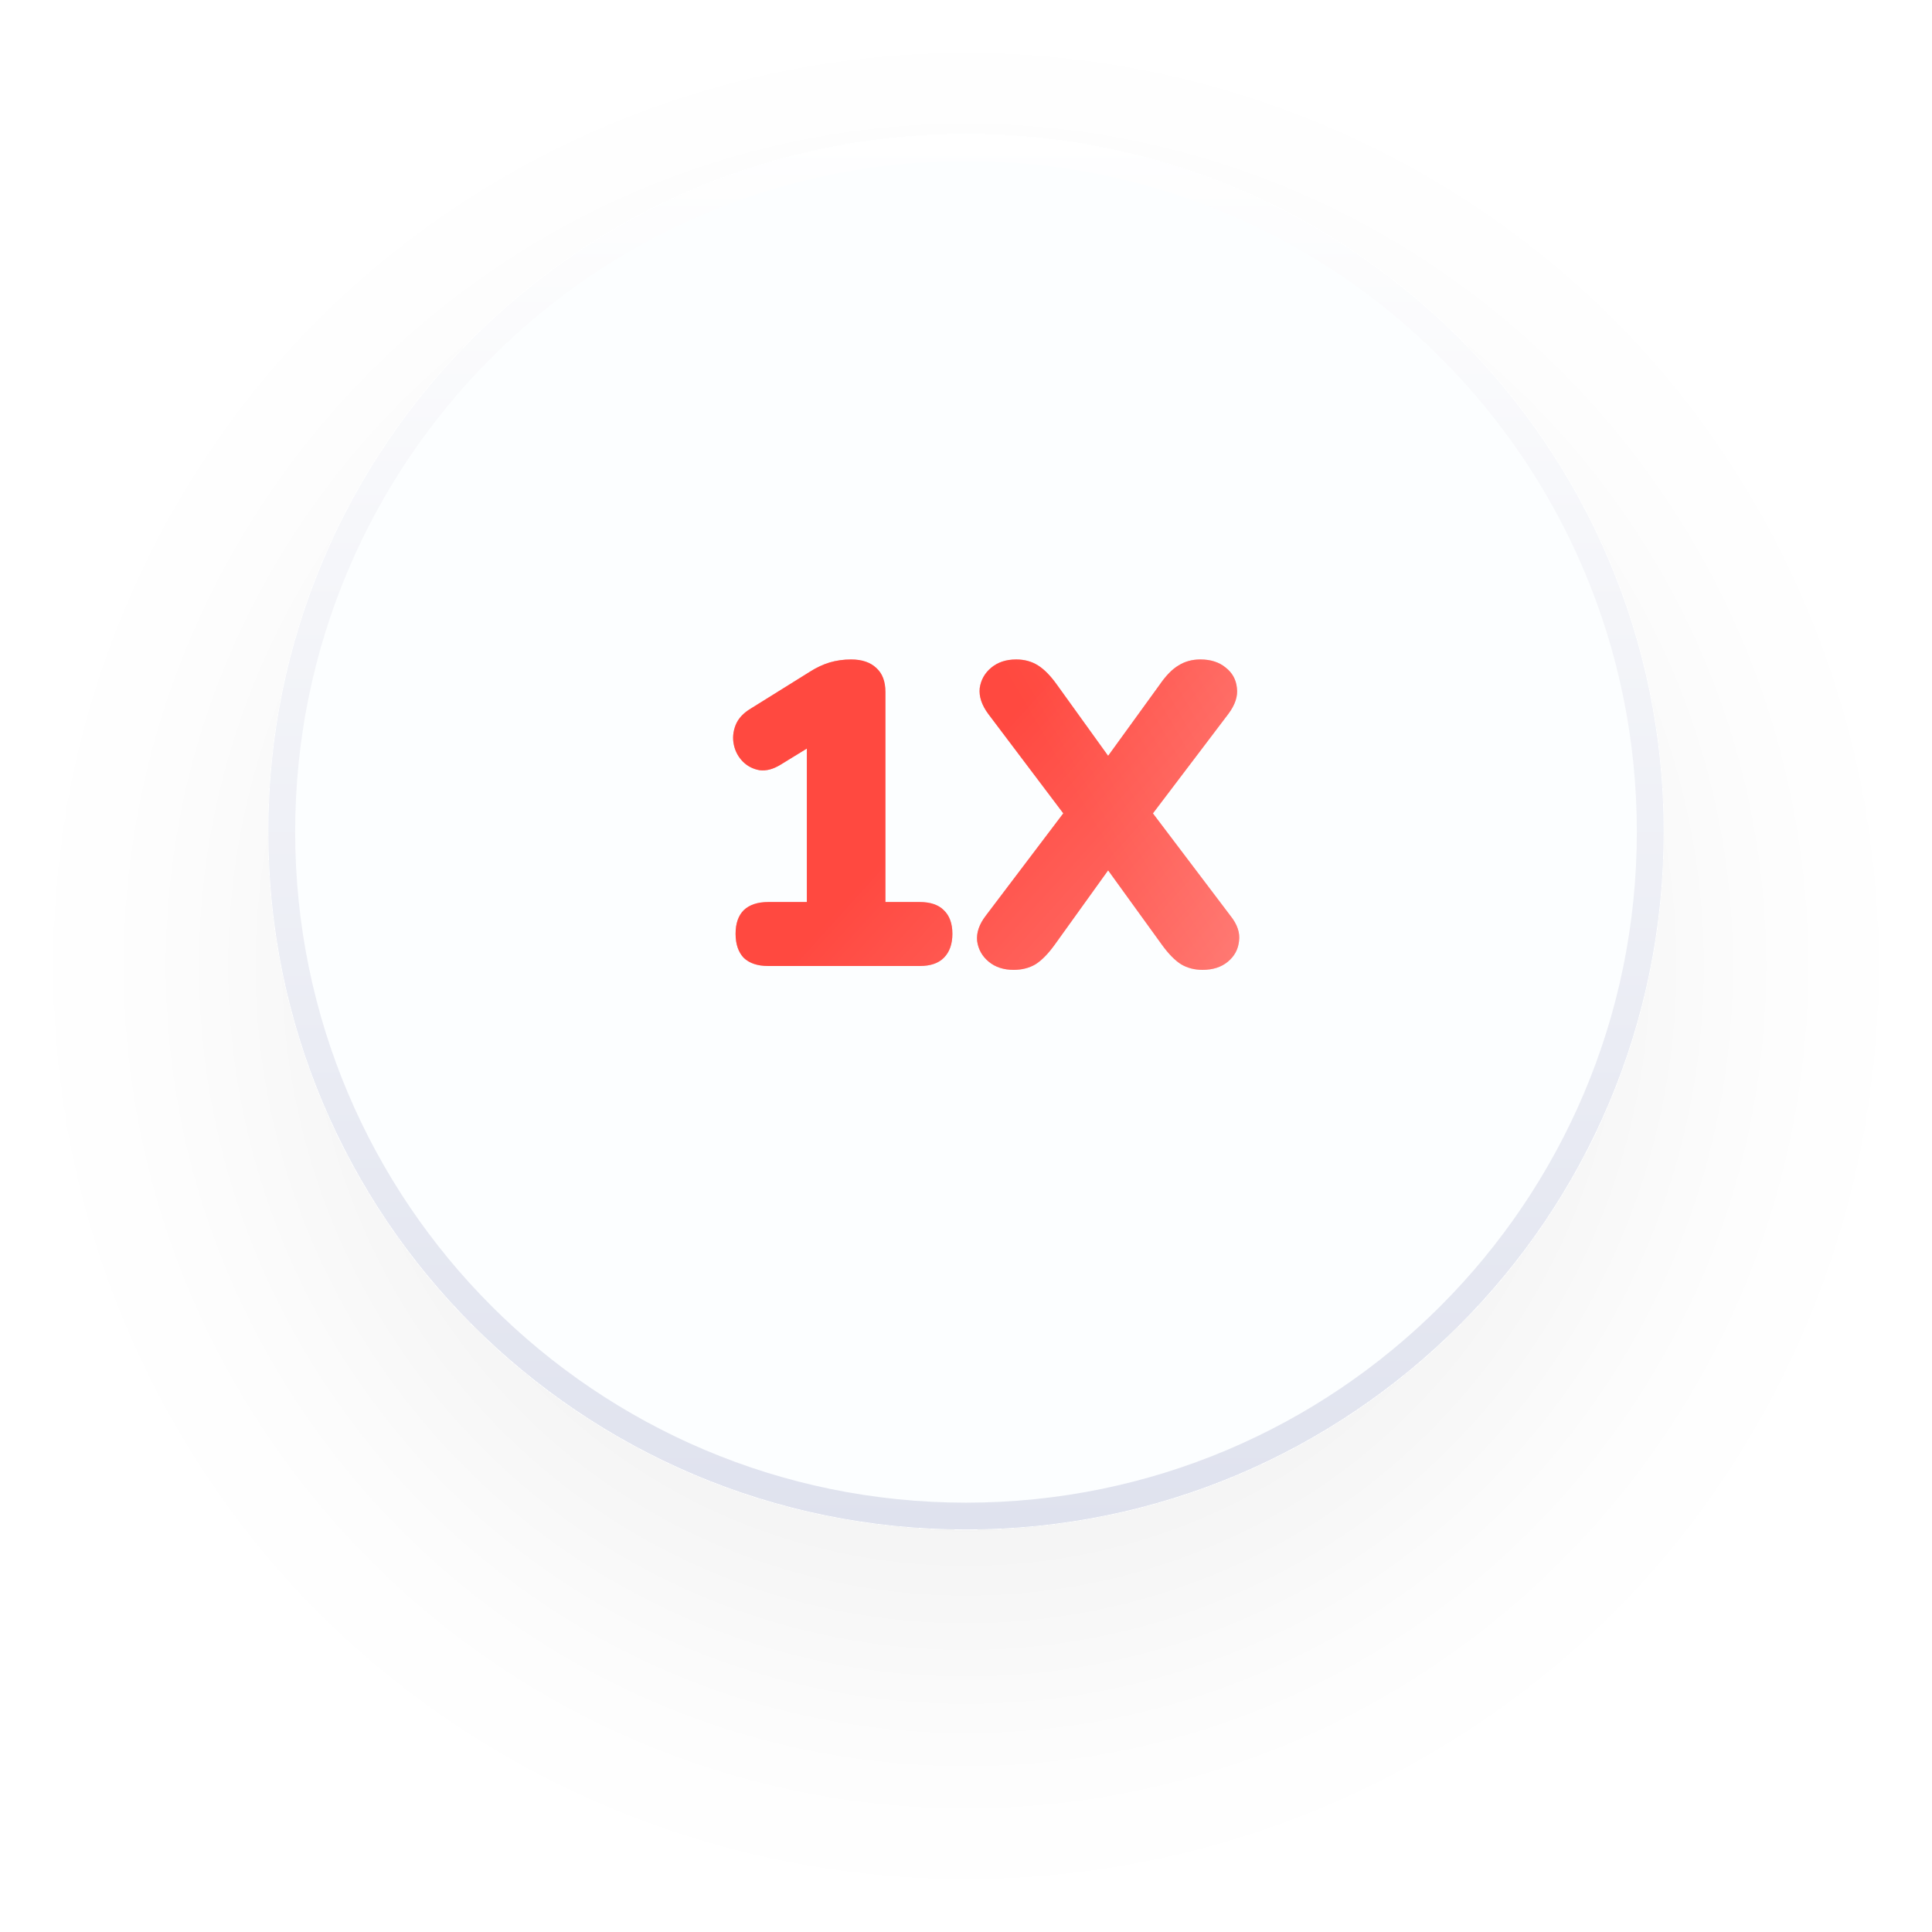
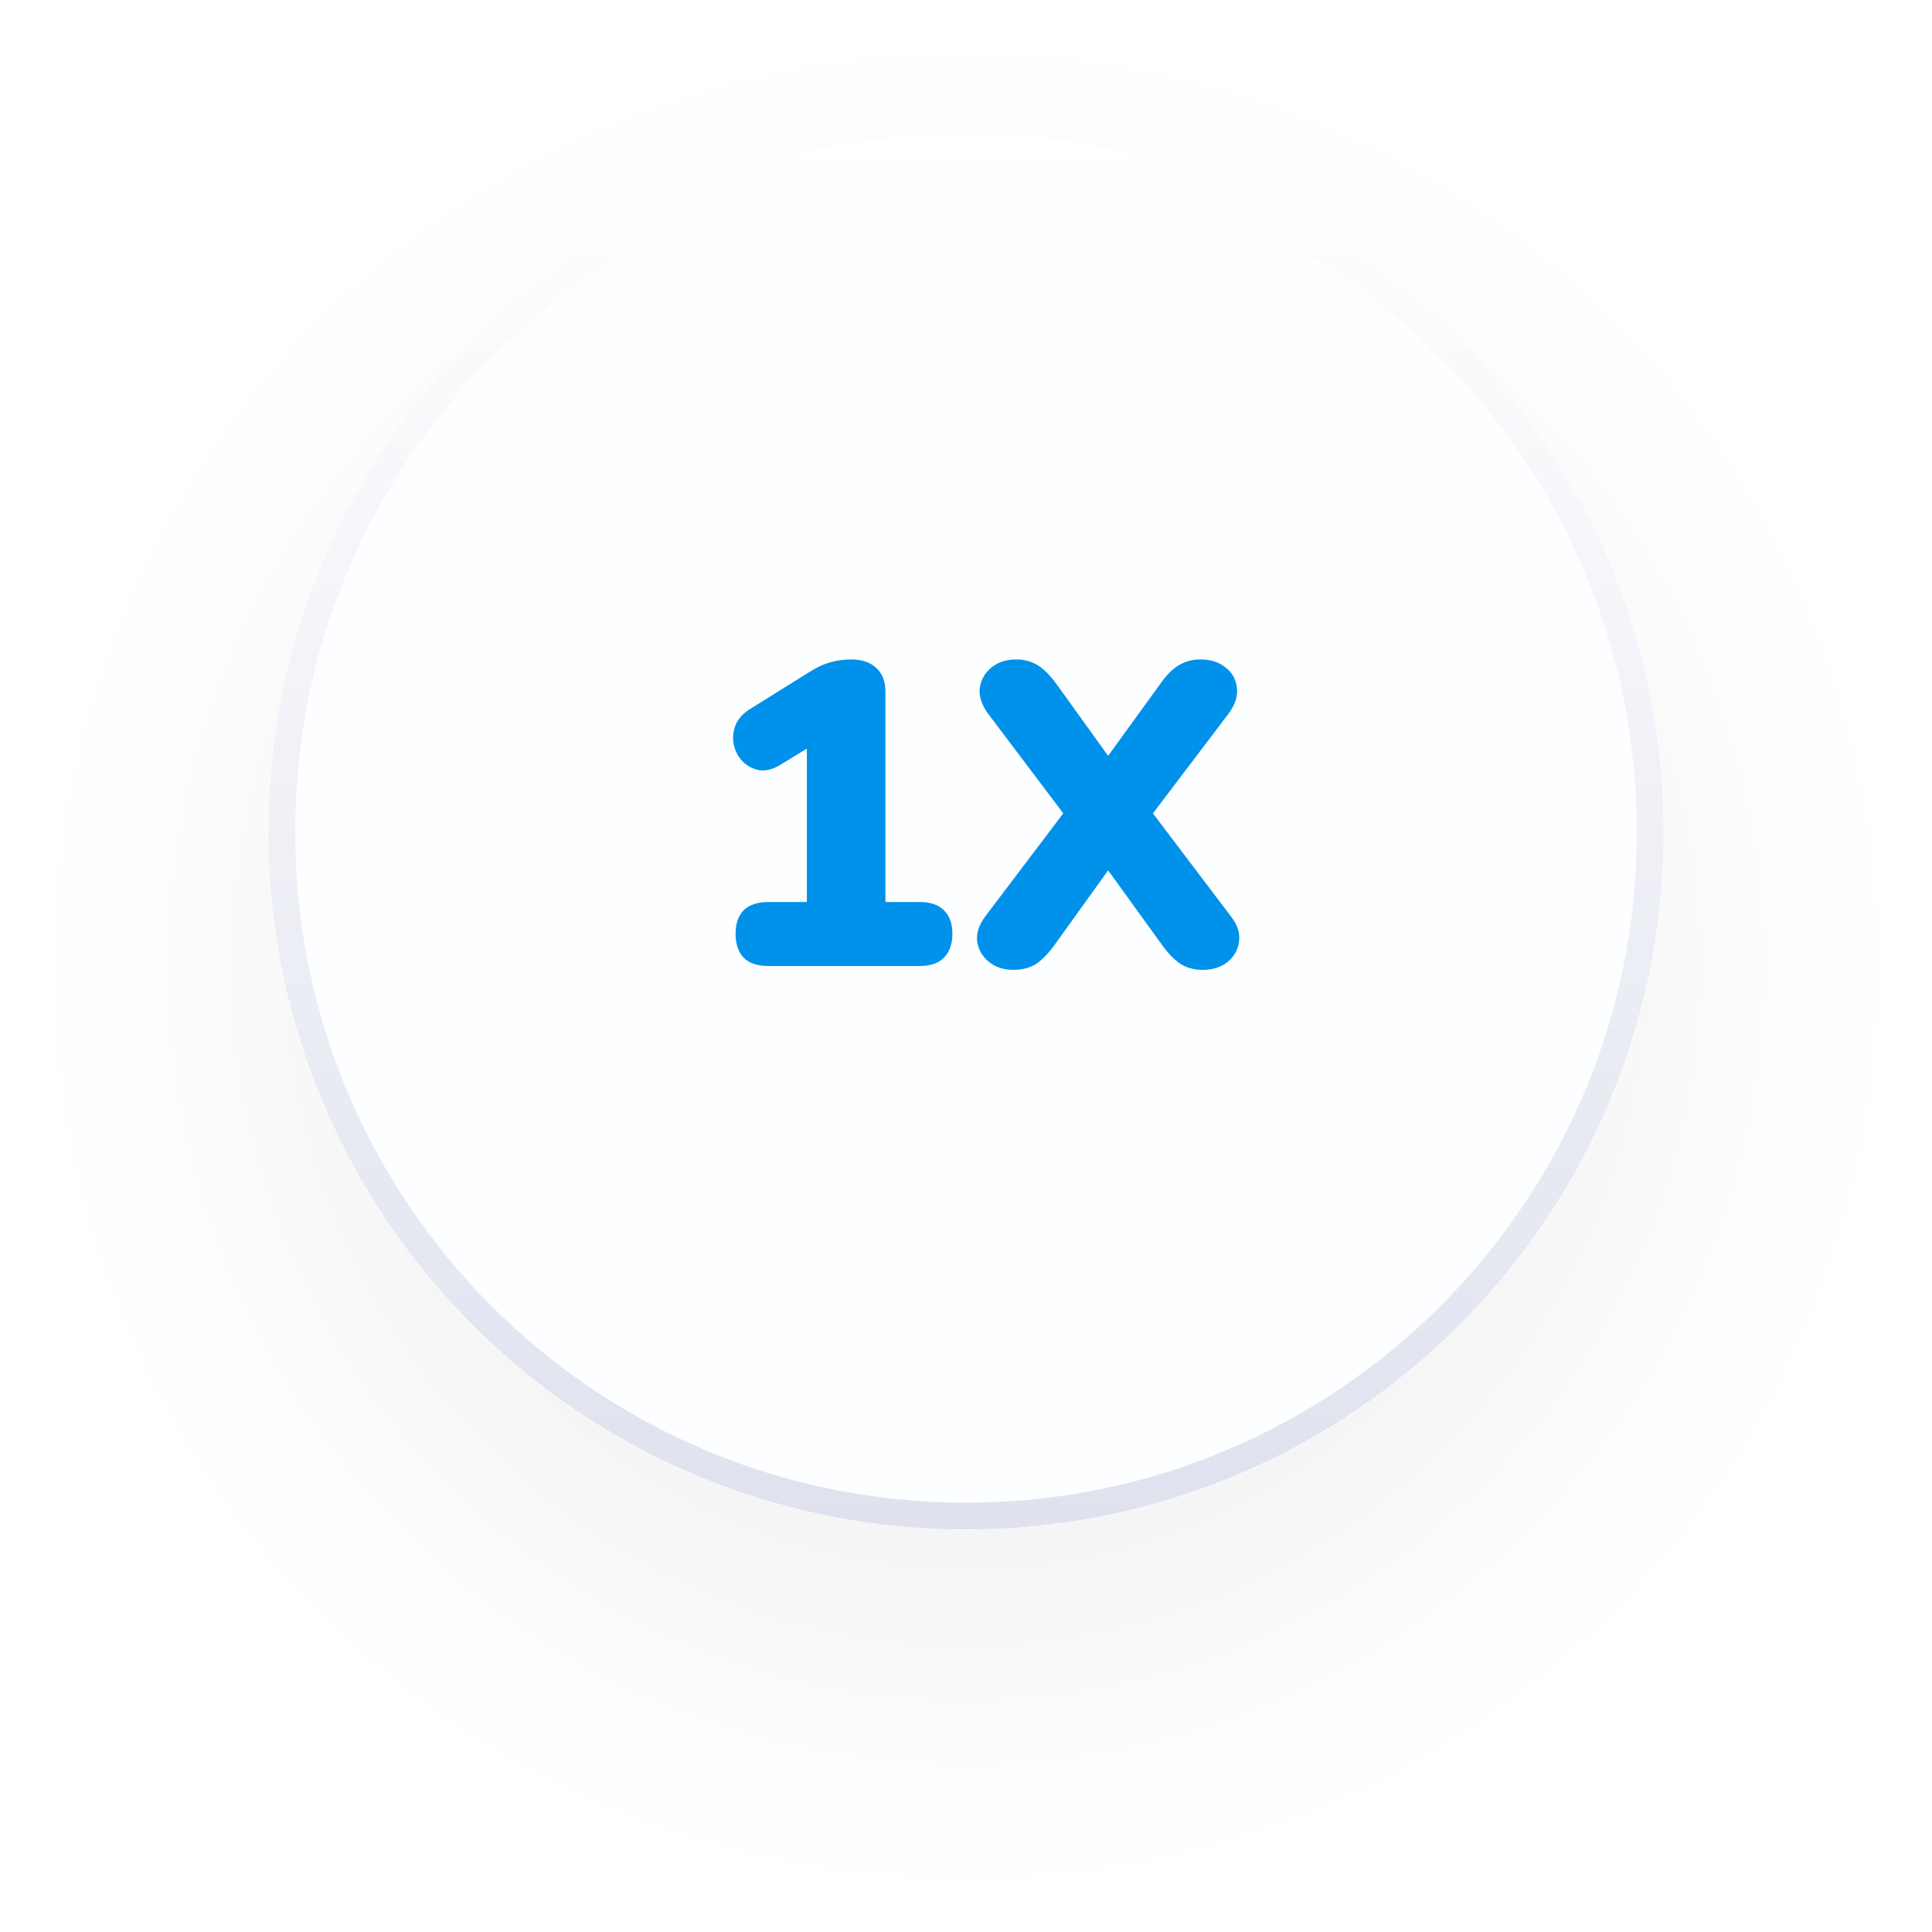
<svg xmlns="http://www.w3.org/2000/svg" width="72" height="72" viewBox="0 0 72 72" fill="none">
-   <g filter="url(#filter0_d_14_28698)">
+   <g filter="url(#filter0_d_55_24716)">
    <circle cx="36" cy="31" r="26" fill="#FCFEFF" />
-     <circle cx="36" cy="31" r="25.5" stroke="url(#paint0_linear_14_28698)" />
+     <circle cx="36" cy="31" r="25.5" stroke="url(#paint0_linear_55_24716)" />
  </g>
-   <path d="M28.629 36C28.235 36 27.93 35.899 27.717 35.696C27.515 35.483 27.413 35.184 27.413 34.8C27.413 34.416 27.515 34.123 27.717 33.92C27.93 33.717 28.235 33.616 28.629 33.616H30.069V27.072H31.413L29.093 28.496C28.816 28.667 28.555 28.736 28.309 28.704C28.064 28.661 27.856 28.555 27.685 28.384C27.515 28.213 27.402 28.005 27.349 27.76C27.296 27.515 27.317 27.269 27.413 27.024C27.509 26.779 27.701 26.571 27.989 26.4L30.197 25.024C30.432 24.875 30.672 24.763 30.917 24.688C31.173 24.613 31.44 24.576 31.717 24.576C32.123 24.576 32.437 24.683 32.661 24.896C32.885 25.099 32.997 25.397 32.997 25.792V33.616H34.277C34.672 33.616 34.971 33.717 35.173 33.92C35.386 34.123 35.493 34.416 35.493 34.8C35.493 35.184 35.386 35.483 35.173 35.696C34.971 35.899 34.672 36 34.277 36H28.629ZM37.775 36.144C37.402 36.144 37.092 36.043 36.847 35.84C36.602 35.637 36.458 35.381 36.415 35.072C36.383 34.763 36.49 34.448 36.735 34.128L40.127 29.648V30.976L36.831 26.608C36.586 26.277 36.479 25.957 36.511 25.648C36.554 25.339 36.698 25.083 36.943 24.88C37.188 24.677 37.498 24.576 37.871 24.576C38.18 24.576 38.452 24.651 38.687 24.8C38.922 24.949 39.156 25.189 39.391 25.52L41.775 28.832H40.815L43.215 25.52C43.45 25.179 43.684 24.939 43.919 24.8C44.154 24.651 44.426 24.576 44.735 24.576C45.119 24.576 45.434 24.677 45.679 24.88C45.924 25.072 46.063 25.323 46.095 25.632C46.138 25.941 46.031 26.267 45.775 26.608L42.463 30.976V29.648L45.855 34.128C46.111 34.448 46.218 34.763 46.175 35.072C46.143 35.381 46.004 35.637 45.759 35.84C45.514 36.043 45.199 36.144 44.815 36.144C44.516 36.144 44.25 36.075 44.015 35.936C43.78 35.787 43.54 35.541 43.295 35.2L40.831 31.792H41.759L39.311 35.2C39.066 35.541 38.826 35.787 38.591 35.936C38.356 36.075 38.084 36.144 37.775 36.144Z" fill="url(#paint1_linear_14_28698)" />
-   <path d="M28.629 36C28.235 36 27.93 35.899 27.717 35.696C27.515 35.483 27.413 35.184 27.413 34.8C27.413 34.416 27.515 34.123 27.717 33.92C27.93 33.717 28.235 33.616 28.629 33.616H30.069V27.072H31.413L29.093 28.496C28.816 28.667 28.555 28.736 28.309 28.704C28.064 28.661 27.856 28.555 27.685 28.384C27.515 28.213 27.402 28.005 27.349 27.76C27.296 27.515 27.317 27.269 27.413 27.024C27.509 26.779 27.701 26.571 27.989 26.4L30.197 25.024C30.432 24.875 30.672 24.763 30.917 24.688C31.173 24.613 31.44 24.576 31.717 24.576C32.123 24.576 32.437 24.683 32.661 24.896C32.885 25.099 32.997 25.397 32.997 25.792V33.616H34.277C34.672 33.616 34.971 33.717 35.173 33.92C35.386 34.123 35.493 34.416 35.493 34.8C35.493 35.184 35.386 35.483 35.173 35.696C34.971 35.899 34.672 36 34.277 36H28.629ZM37.775 36.144C37.402 36.144 37.092 36.043 36.847 35.84C36.602 35.637 36.458 35.381 36.415 35.072C36.383 34.763 36.49 34.448 36.735 34.128L40.127 29.648V30.976L36.831 26.608C36.586 26.277 36.479 25.957 36.511 25.648C36.554 25.339 36.698 25.083 36.943 24.88C37.188 24.677 37.498 24.576 37.871 24.576C38.18 24.576 38.452 24.651 38.687 24.8C38.922 24.949 39.156 25.189 39.391 25.52L41.775 28.832H40.815L43.215 25.52C43.45 25.179 43.684 24.939 43.919 24.8C44.154 24.651 44.426 24.576 44.735 24.576C45.119 24.576 45.434 24.677 45.679 24.88C45.924 25.072 46.063 25.323 46.095 25.632C46.138 25.941 46.031 26.267 45.775 26.608L42.463 30.976V29.648L45.855 34.128C46.111 34.448 46.218 34.763 46.175 35.072C46.143 35.381 46.004 35.637 45.759 35.84C45.514 36.043 45.199 36.144 44.815 36.144C44.516 36.144 44.25 36.075 44.015 35.936C43.78 35.787 43.54 35.541 43.295 35.2L40.831 31.792H41.759L39.311 35.2C39.066 35.541 38.826 35.787 38.591 35.936C38.356 36.075 38.084 36.144 37.775 36.144Z" fill="url(#paint2_linear_14_28698)" fill-opacity="0.4" />
+   <path d="M28.629 36C28.235 36 27.93 35.899 27.717 35.696C27.515 35.483 27.413 35.184 27.413 34.8C27.413 34.416 27.515 34.123 27.717 33.92C27.93 33.717 28.235 33.616 28.629 33.616H30.069V27.072H31.413L29.093 28.496C28.816 28.667 28.555 28.736 28.309 28.704C28.064 28.661 27.856 28.555 27.685 28.384C27.515 28.213 27.402 28.005 27.349 27.76C27.296 27.515 27.317 27.269 27.413 27.024C27.509 26.779 27.701 26.571 27.989 26.4L30.197 25.024C30.432 24.875 30.672 24.763 30.917 24.688C31.173 24.613 31.44 24.576 31.717 24.576C32.123 24.576 32.437 24.683 32.661 24.896C32.885 25.099 32.997 25.397 32.997 25.792V33.616H34.277C34.672 33.616 34.971 33.717 35.173 33.92C35.386 34.123 35.493 34.416 35.493 34.8C35.493 35.184 35.386 35.483 35.173 35.696C34.971 35.899 34.672 36 34.277 36H28.629ZM37.775 36.144C37.402 36.144 37.092 36.043 36.847 35.84C36.602 35.637 36.458 35.381 36.415 35.072C36.383 34.763 36.49 34.448 36.735 34.128L40.127 29.648V30.976L36.831 26.608C36.586 26.277 36.479 25.957 36.511 25.648C36.554 25.339 36.698 25.083 36.943 24.88C37.188 24.677 37.498 24.576 37.871 24.576C38.18 24.576 38.452 24.651 38.687 24.8C38.922 24.949 39.156 25.189 39.391 25.52L41.775 28.832H40.815L43.215 25.52C43.45 25.179 43.684 24.939 43.919 24.8C44.154 24.651 44.426 24.576 44.735 24.576C45.119 24.576 45.434 24.677 45.679 24.88C45.924 25.072 46.063 25.323 46.095 25.632C46.138 25.941 46.031 26.267 45.775 26.608L42.463 30.976V29.648L45.855 34.128C46.111 34.448 46.218 34.763 46.175 35.072C46.143 35.381 46.004 35.637 45.759 35.84C45.514 36.043 45.199 36.144 44.815 36.144C44.516 36.144 44.25 36.075 44.015 35.936C43.78 35.787 43.54 35.541 43.295 35.2L40.831 31.792H41.759L39.311 35.2C39.066 35.541 38.826 35.787 38.591 35.936C38.356 36.075 38.084 36.144 37.775 36.144Z" fill="#0091EA" />
  <defs>
-     <filter id="filter0_d_14_28698" x="0" y="0" width="72" height="72" filterUnits="userSpaceOnUse" color-interpolation-filters="sRGB">
+     <filter id="filter0_d_55_24716" x="0" y="0" width="72" height="72" filterUnits="userSpaceOnUse" color-interpolation-filters="sRGB">
      <feFlood flood-opacity="0" result="BackgroundImageFix" />
      <feColorMatrix in="SourceAlpha" type="matrix" values="0 0 0 0 0 0 0 0 0 0 0 0 0 0 0 0 0 0 127 0" result="hardAlpha" />
      <feOffset dy="5" />
      <feGaussianBlur stdDeviation="5" />
      <feComposite in2="hardAlpha" operator="out" />
      <feColorMatrix type="matrix" values="0 0 0 0 0 0 0 0 0 0 0 0 0 0 0 0 0 0 0.05 0" />
-       <feBlend mode="normal" in2="BackgroundImageFix" result="effect1_dropShadow_14_28698" />
-       <feBlend mode="normal" in="SourceGraphic" in2="effect1_dropShadow_14_28698" result="shape" />
+       <feBlend mode="normal" in2="BackgroundImageFix" result="effect1_dropShadow_55_24716" />
+       <feBlend mode="normal" in="SourceGraphic" in2="effect1_dropShadow_55_24716" result="shape" />
    </filter>
-     <linearGradient id="paint0_linear_14_28698" x1="36" y1="5" x2="36" y2="57" gradientUnits="userSpaceOnUse">
+     <linearGradient id="paint0_linear_55_24716" x1="36" y1="5" x2="36" y2="57" gradientUnits="userSpaceOnUse">
      <stop stop-color="white" />
      <stop offset="1" stop-color="#DFE2EE" />
    </linearGradient>
-     <linearGradient id="paint1_linear_14_28698" x1="34.941" y1="29.725" x2="44.117" y2="38.021" gradientUnits="userSpaceOnUse">
-       <stop stop-color="#FF4940" />
-       <stop offset="1" stop-color="#FF918C" />
-     </linearGradient>
-     <linearGradient id="paint2_linear_14_28698" x1="35.148" y1="31.328" x2="50.363" y2="22.487" gradientUnits="userSpaceOnUse">
-       <stop offset="0.29" stop-color="#FF4940" />
-       <stop offset="1" stop-color="#FF918C" />
-     </linearGradient>
  </defs>
</svg>
